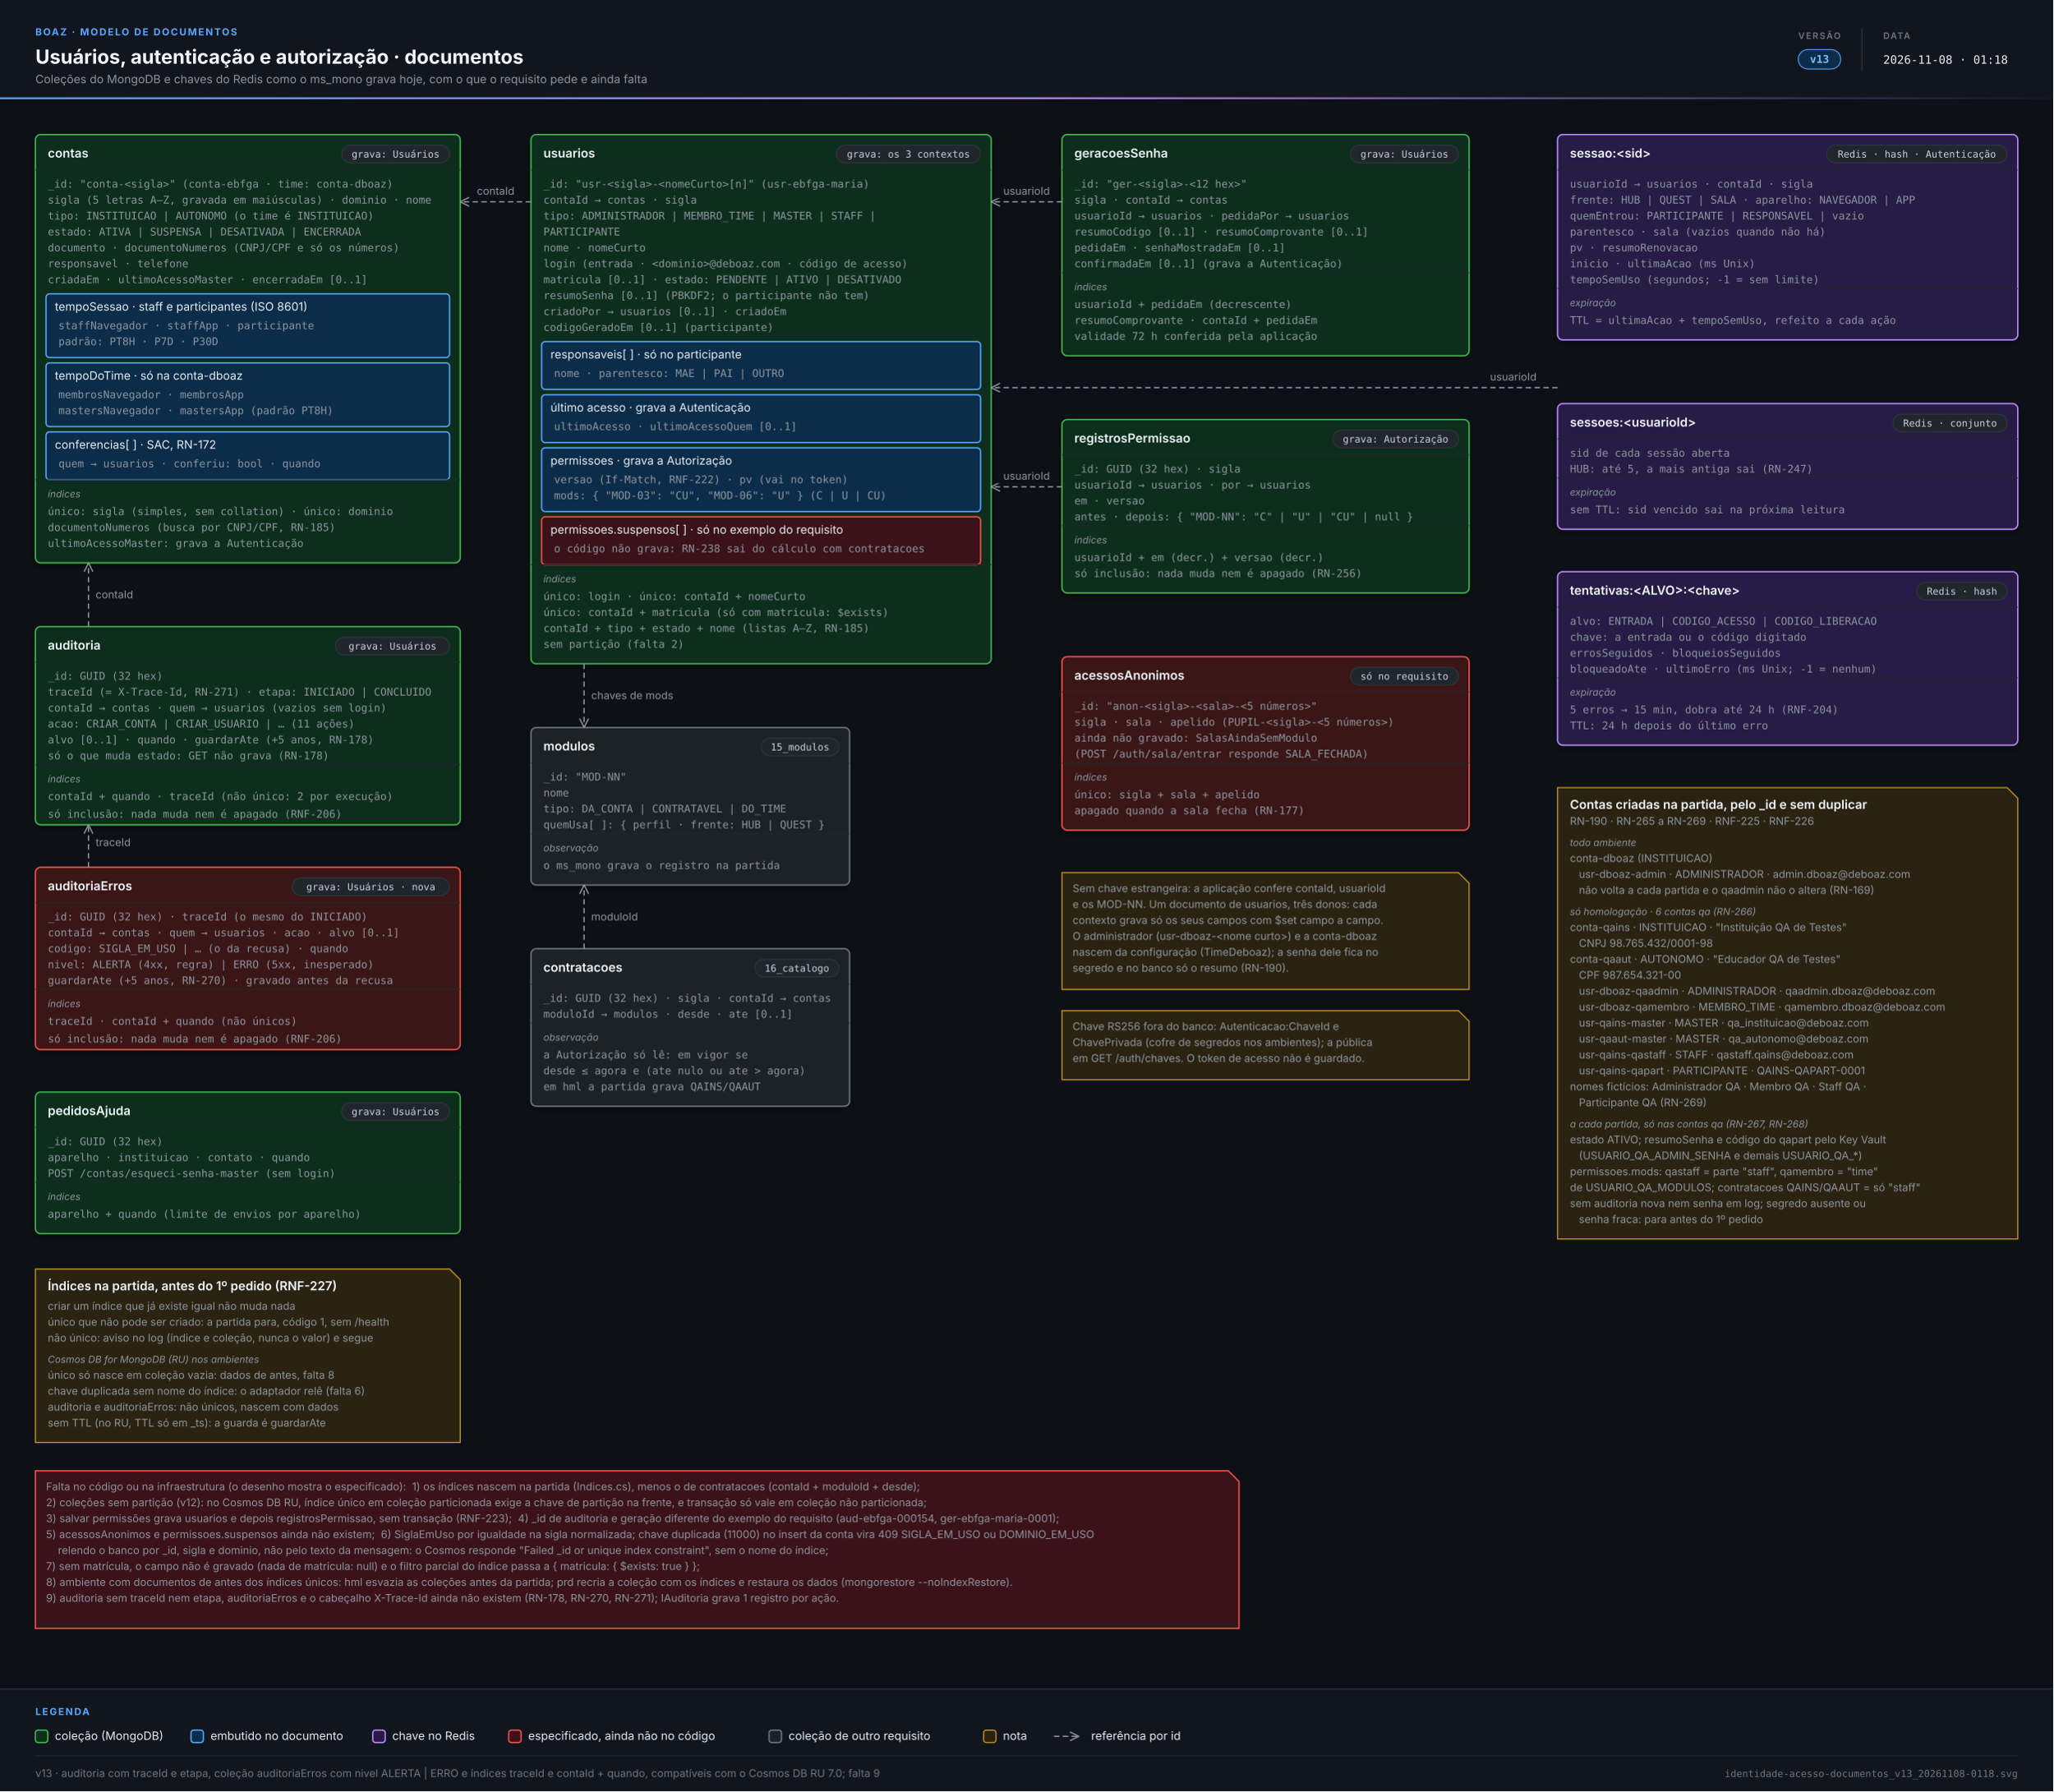
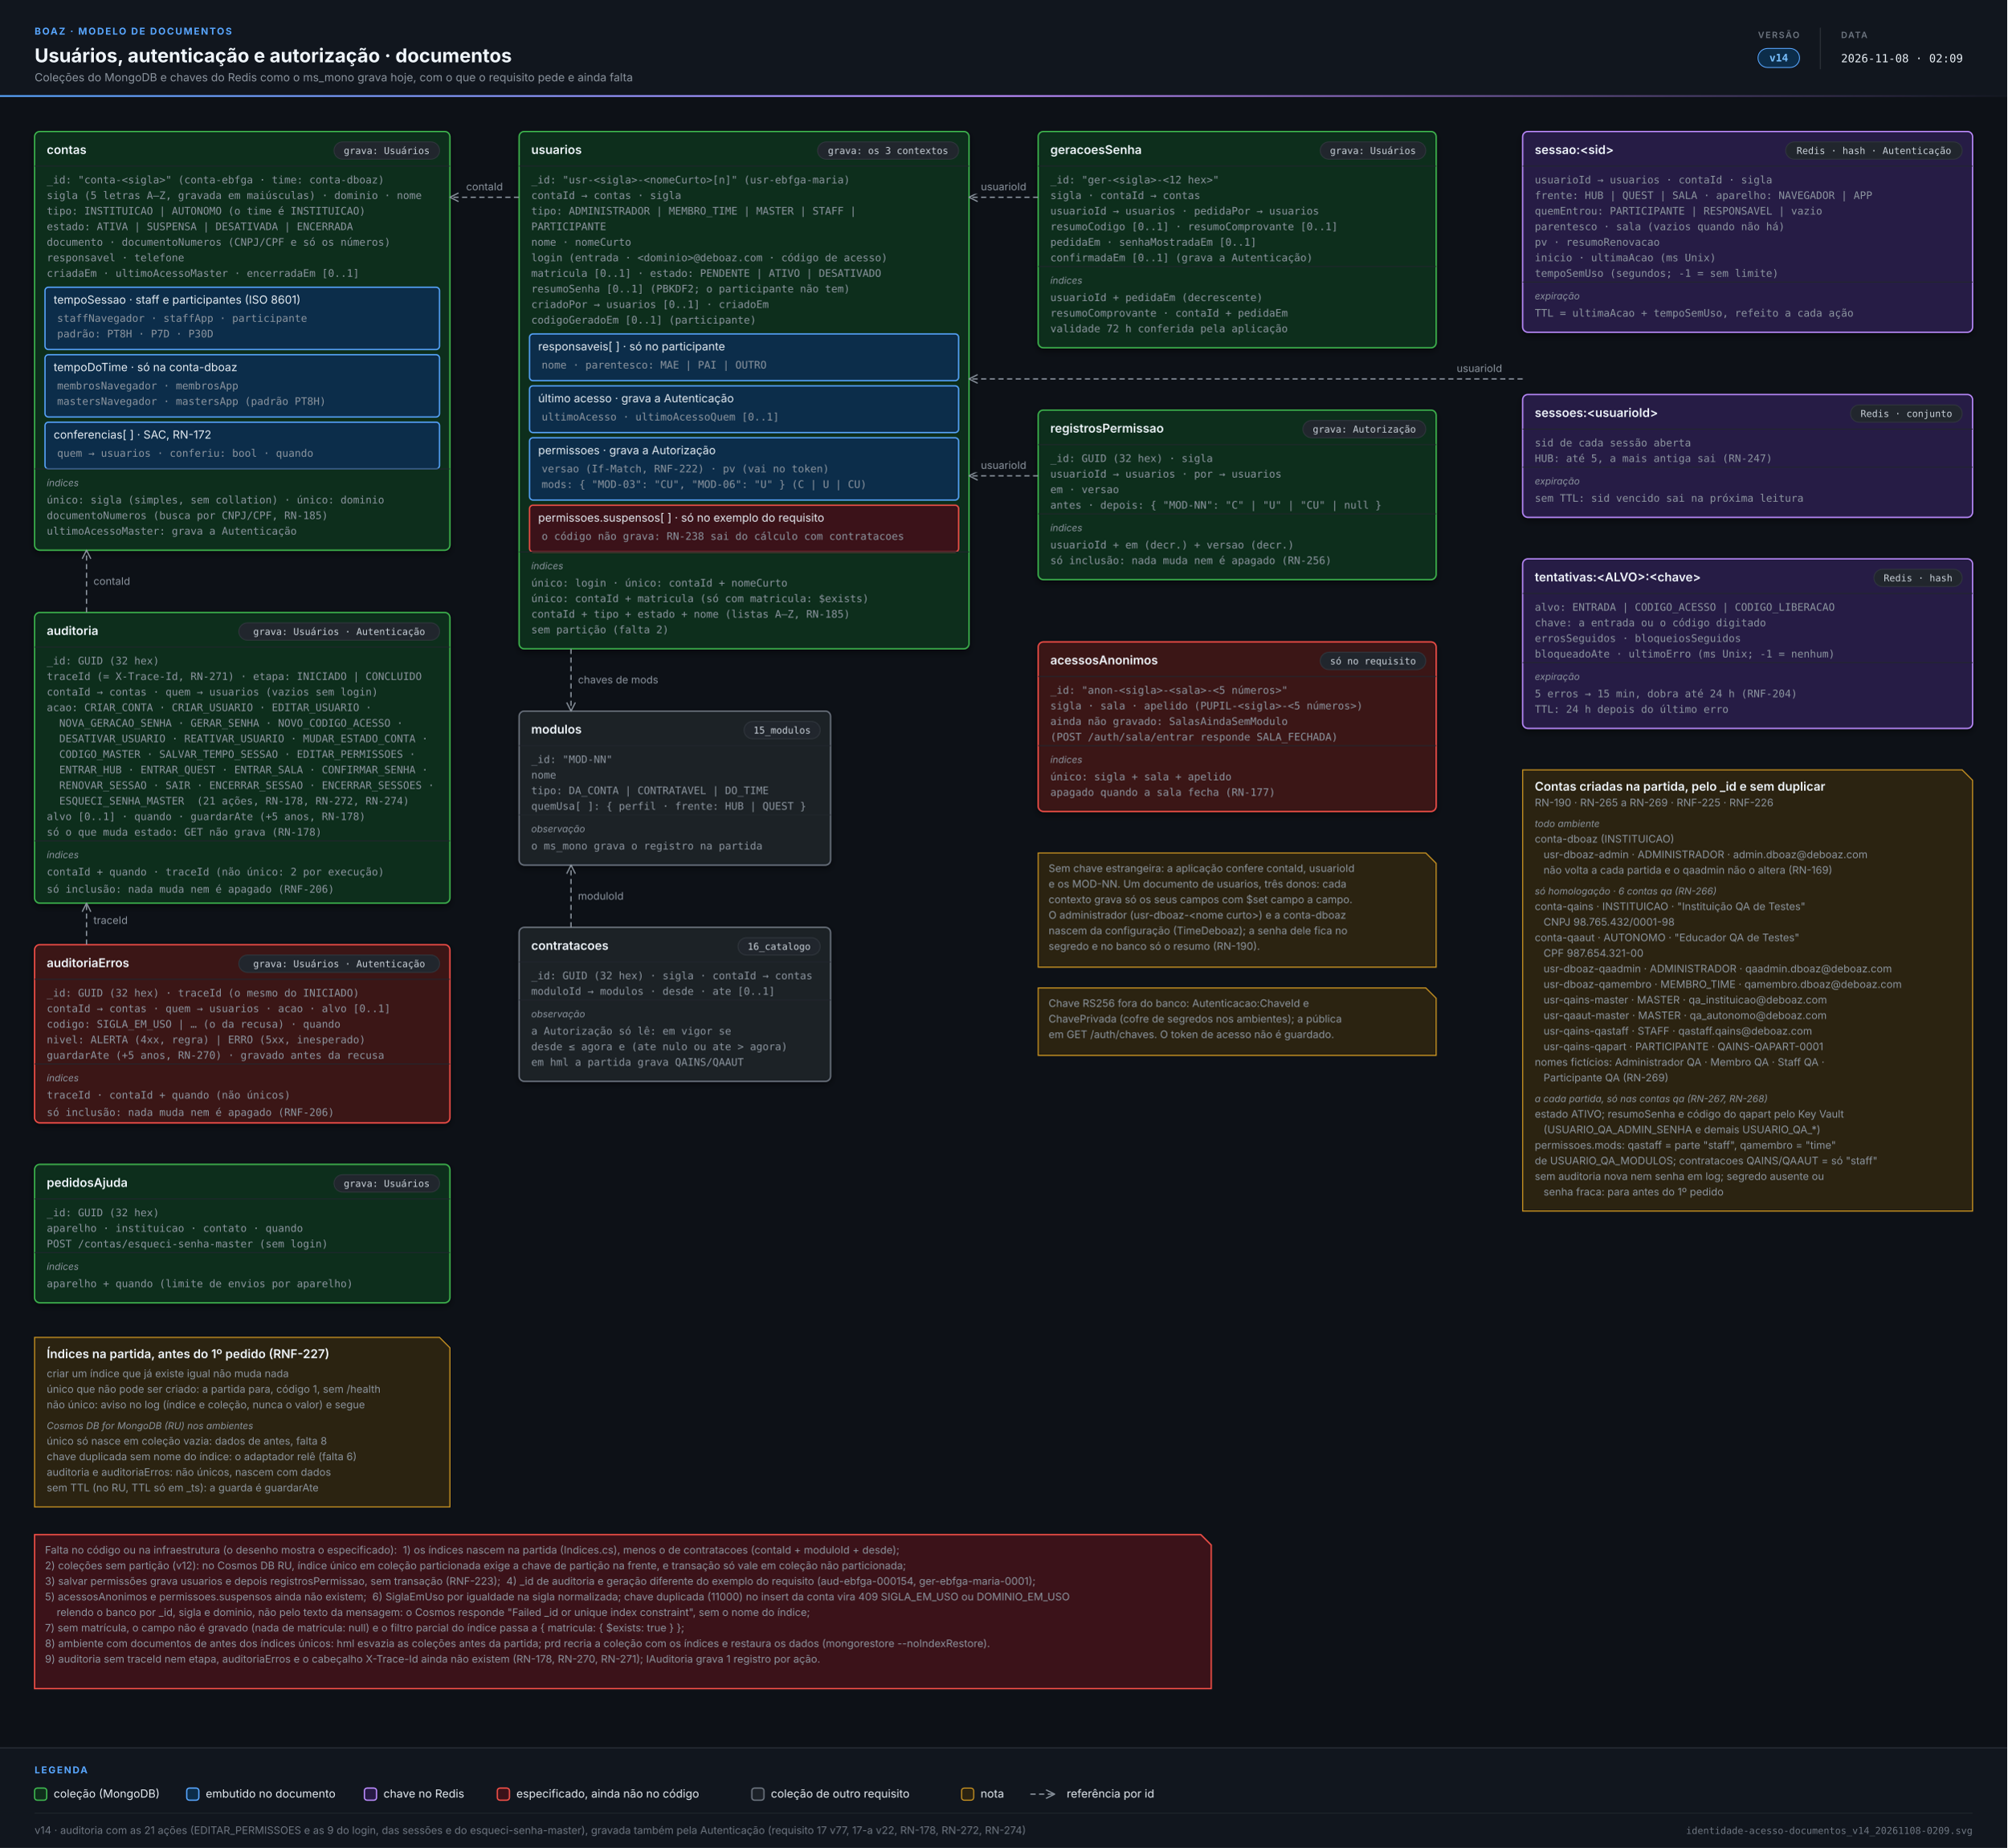
- <svg xmlns="http://www.w3.org/2000/svg" viewBox="0 0 2320 2024" width="2320" height="2024">
+ <svg xmlns="http://www.w3.org/2000/svg" viewBox="0 0 2320 2136" width="2320" height="2136">
  <style>
    /* ── base ─────────────────────────────────────────── */
    .bg            { fill: #0d1117; }
    :root          { background: #0d1117; } /* aberto sozinho no navegador, o fundo escuro cobre a janela toda */
    text           { font-family: Inter, "Segoe UI", Roboto, "Helvetica Neue", Helvetica, Arial, sans-serif; font-size: 13px; fill: #e6edf3; }
    .title         { font-size: 22px; font-weight: 700; fill: #f0f6fc; }
    .subtitle      { font-size: 13px; fill: #8b949e; }
    .section       { font-size: 12px; font-weight: 700; letter-spacing: 0.12em; fill: #58a6ff; }
    .label         { font-size: 13px; fill: #e6edf3; }
    .label-strong  { font-size: 14px; font-weight: 600; fill: #f0f6fc; }
    .label-underline { text-decoration: underline; }
    .muted         { font-size: 12px; fill: #8b949e; }
    .mono          { font-family: "JetBrains Mono", "SF Mono", Menlo, Consolas, monospace; font-size: 12px; fill: #8b949e; }
    .divider       { stroke: #21262d; stroke-width: 1; }
    .panel         { fill: #10151c; stroke: #21262d; stroke-width: 1; }

    /* ── nós: uma cor por papel, no máximo 4 por diagrama ── */
    .node          { fill: #161b22; stroke: #30363d; stroke-width: 1.5; }
    .node-face     { fill: #21262d; stroke: #30363d; stroke-width: 1.5; stroke-linejoin: round; }
    .node-blue     { fill: #0c2d4a; stroke: #58a6ff; stroke-width: 1.5; }
    .node-green    { fill: #0f2e1b; stroke: #3fb950; stroke-width: 1.5; }
    .node-purple   { fill: #271a45; stroke: #bc8cff; stroke-width: 1.5; }
    .node-orange   { fill: #3a2410; stroke: #f0883e; stroke-width: 1.5; }
    .node-red      { fill: #3b1219; stroke: #f85149; stroke-width: 1.5; }
    .node-external { fill: #1c2128; stroke: #6e7681; stroke-width: 1.5; }

    /* ── fronteiras (conta, região, rede, módulo) ─────── */
    .boundary       { fill: #161b22; fill-opacity: 0.35; stroke: #484f58; stroke-width: 1.2; stroke-dasharray: 6 4; }
    .boundary-label { font-size: 11px; font-weight: 600; letter-spacing: 0.08em; fill: #8b949e; }

    /* ── arestas e comunicação ─────────────────────────── */
    .edge          { fill: none; stroke: #8b949e; stroke-width: 1.5; }
    .edge-accent   { fill: none; stroke: #58a6ff; stroke-width: 1.8; }
    .edge-async    { stroke-dasharray: 6 4; }
    .edge-data     { stroke-dasharray: 1 5; stroke-linecap: round; stroke-width: 2.2; }
    .edge-label-bg { fill: #0d1117; }
    .arrow-head    { fill: #8b949e; }
    .arrow-accent  { fill: #58a6ff; }
    .lifeline      { stroke: #30363d; stroke-width: 1.2; stroke-dasharray: 4 4; }
    .chip          { fill: #21262d; stroke: #30363d; stroke-width: 1; }
    .chip-text     { font-family: "JetBrains Mono", "SF Mono", Menlo, Consolas, monospace; font-size: 11px; fill: #c9d1d9; }

    /* ── ícones neutros (#ic-*, #uml-*) ───────────────── */
    .ico           { fill: none; stroke: #c9d1d9; stroke-width: 1.5; stroke-linecap: round; stroke-linejoin: round; }
    .ico-fill      { fill: #c9d1d9; }
    .ico-solid     { fill: #161b22; stroke: #c9d1d9; stroke-width: 1.5; stroke-linejoin: round; }

    /* ── notação UML ───────────────────────────────────── */
    .ink           { fill: #e6edf3; }
    .ink-ring      { fill: none; stroke: #e6edf3; stroke-width: 1.5; }
    .node-note     { fill: #2b2311; stroke: #d29922; stroke-width: 1.2; }
    .uml-keyword   { font-size: 11px; font-style: italic; fill: #8b949e; }
    .activation    { fill: #21262d; stroke: #8b949e; stroke-width: 1.2; }
    .frame-tag     { fill: #21262d; stroke: #484f58; stroke-width: 1.2; }
    .frame-op      { font-size: 11px; font-weight: 700; fill: #c9d1d9; }
    .arrow-open    { fill: none; stroke: #8b949e; stroke-width: 1.4; stroke-linejoin: round; }
    .arrow-hollow  { fill: #0d1117; stroke: #8b949e; stroke-width: 1.2; stroke-linejoin: round; }

    /* ── marca d'água: topo e rodapé (seção 7) ────────── */
    .wm-band       { fill: #11161e; }
    .wm-accent     { fill: url(#marca-acento); }
    .wm-sep        { stroke: #30363d; stroke-width: 1; }
    .wm-frame      { fill: none; stroke: #30363d; stroke-width: 1; }
    .wm-eyebrow    { font-size: 11px; font-weight: 700; letter-spacing: 0.14em; fill: #58a6ff; }
    .wm-meta-label { font-size: 10px; font-weight: 600; letter-spacing: 0.14em; fill: #6e7681; }
    .wm-meta-value { font-family: "JetBrains Mono", "SF Mono", Menlo, Consolas, monospace; font-size: 13px; fill: #e6edf3; }
    .wm-badge      { fill: #0c2d4a; stroke: #58a6ff; stroke-width: 1; }
    .wm-badge-text { font-family: "JetBrains Mono", "SF Mono", Menlo, Consolas, monospace; font-size: 12px; font-weight: 700; fill: #79c0ff; }
    .wm-file       { font-family: "JetBrains Mono", "SF Mono", Menlo, Consolas, monospace; font-size: 11px; fill: #6e7681; }
    .footer        { font-size: 12px; fill: #6e7681; }
  </style>
  <defs>
    <marker id="seta" viewBox="0 0 10 10" refX="9" refY="5" markerWidth="7" markerHeight="7" orient="auto-start-reverse">
      <path d="M0,0 L10,5 L0,10 z" class="arrow-head" />
    </marker>
    <marker id="seta-destaque" viewBox="0 0 10 10" refX="9" refY="5" markerWidth="7" markerHeight="7" orient="auto-start-reverse">
      <path d="M0,0 L10,5 L0,10 z" class="arrow-accent" />
    </marker>
    <marker id="seta-aberta" viewBox="-1 -1 12 12" refX="10" refY="5" markerWidth="8" markerHeight="8" orient="auto-start-reverse">
      <path d="M0,0 L10,5 L0,10" class="arrow-open" />
    </marker>
    <marker id="heranca" viewBox="-1 -1 14 14" refX="12" refY="6" markerWidth="10" markerHeight="10" orient="auto-start-reverse">
      <path d="M0,0 L12,6 L0,12 z" class="arrow-hollow" />
    </marker>
    <marker id="extensao" viewBox="-1 -1 14 14" refX="12" refY="6" markerWidth="10" markerHeight="10" orient="auto-start-reverse">
      <path d="M0,0 L12,6 L0,12 z" class="arrow-head" />
    </marker>
    <marker id="composicao" viewBox="-1 -1 16 10" refX="14" refY="4" markerWidth="16" markerHeight="11" orient="auto-start-reverse">
      <path d="M0,4 L7,0 L14,4 L7,8 z" class="arrow-head" />
    </marker>
    <marker id="agregacao" viewBox="-1 -1 16 10" refX="14" refY="4" markerWidth="16" markerHeight="11" orient="auto-start-reverse">
      <path d="M0,4 L7,0 L14,4 L7,8 z" class="arrow-hollow" />
    </marker>
    <marker id="er-um" viewBox="0 0 16 12" refX="16" refY="6" markerWidth="16" markerHeight="12" markerUnits="userSpaceOnUse" orient="auto-start-reverse">
      <path d="M6,0 V12 M10,0 V12" class="arrow-open" />
    </marker>
    <marker id="er-muitos" viewBox="0 0 16 12" refX="16" refY="6" markerWidth="16" markerHeight="12" markerUnits="userSpaceOnUse" orient="auto-start-reverse">
      <path d="M4,0 V12 M6,6 L16,0 M6,6 L16,12" class="arrow-open" />
    </marker>
    <filter id="sombra" x="-10%" y="-10%" width="120%" height="140%">
      <feDropShadow dx="0" dy="3" stdDeviation="4" flood-color="#000000" flood-opacity="0.45" />
    </filter>
    <linearGradient id="marca-acento" x1="0" y1="0" x2="1" y2="0">
      <stop offset="0" stop-color="#58a6ff" />
      <stop offset="0.5" stop-color="#bc8cff" />
      <stop offset="1" stop-color="#bc8cff" stop-opacity="0" />
    </linearGradient>
  </defs>
-   <rect class="bg" x="0" y="0" width="2320" height="2024" />
+   <rect class="bg" x="0" y="0" width="2320" height="2136" />
  <g id="marca-topo">
    <rect class="wm-band" x="0" y="0" width="2320" height="112" />
    <rect class="wm-accent" x="0" y="110" width="2320" height="2" />
    <text class="wm-eyebrow" x="40" y="40">BOAZ · MODELO DE DOCUMENTOS</text>
    <text class="title" x="40" y="72">Usuários, autenticação e autorização · documentos</text>
    <text class="subtitle" x="40" y="94">Coleções do MongoDB e chaves do Redis como o ms_mono grava hoje, com o que o requisito pede e ainda falta</text>
    <text class="wm-meta-label" x="2032" y="44">VERSÃO</text>
    <rect class="wm-badge" x="2032" y="56" width="48" height="22" rx="11" />
-     <text class="wm-badge-text" x="2056" y="71" text-anchor="middle">v13</text>
+     <text class="wm-badge-text" x="2056" y="71" text-anchor="middle">v14</text>
    <line class="wm-sep" x1="2104" y1="32" x2="2104" y2="80" />
    <text class="wm-meta-label" x="2128" y="44">DATA</text>
-     <text class="wm-meta-value" x="2128" y="72">2026-11-08 · 01:18</text>
+     <text class="wm-meta-value" x="2128" y="72">2026-11-08 · 02:09</text>
  </g>
  <g id="desenho" transform="translate(0,152)">
    <g id="c-contas" filter="url(#sombra)">
      <rect class="node-green" x="40" y="0" width="480" height="484" rx="6" />
    </g>
    <text class="label-strong" x="54" y="26">contas</text>
    <rect class="chip" x="386" y="12" width="122" height="20" rx="10" />
    <text class="chip-text" x="447.0" y="26" text-anchor="middle">grava: Usuários</text>
    <line class="divider" x1="40" y1="40" x2="520" y2="40" />
    <text class="mono" x="54" y="60">_id: "conta-&lt;sigla&gt;"   (conta-ebfga · time: conta-dboaz)</text>
    <text class="mono" x="54" y="78">sigla (5 letras A–Z, gravada em maiúsculas) · dominio · nome</text>
    <text class="mono" x="54" y="96">tipo: INSTITUICAO | AUTONOMO   (o time é INSTITUICAO)</text>
    <text class="mono" x="54" y="114">estado: ATIVA | SUSPENSA | DESATIVADA | ENCERRADA</text>
    <text class="mono" x="54" y="132">documento · documentoNumeros  (CNPJ/CPF e só os números)</text>
    <text class="mono" x="54" y="150">responsavel · telefone</text>
    <text class="mono" x="54" y="168">criadaEm · ultimoAcessoMaster · encerradaEm [0..1]</text>
    <rect class="node-blue" x="52" y="180" width="456" height="72" rx="4" />
    <text class="label" x="62" y="199">tempoSessao  · staff e participantes (ISO 8601)</text>
    <text class="mono" x="66" y="220">staffNavegador · staffApp · participante</text>
    <text class="mono" x="66" y="238">padrão: PT8H · P7D · P30D</text>
    <rect class="node-blue" x="52" y="258" width="456" height="72" rx="4" />
    <text class="label" x="62" y="277">tempoDoTime  · só na conta-dboaz</text>
    <text class="mono" x="66" y="298">membrosNavegador · membrosApp</text>
    <text class="mono" x="66" y="316">mastersNavegador · mastersApp   (padrão PT8H)</text>
    <rect class="node-blue" x="52" y="336" width="456" height="54" rx="4" />
    <text class="label" x="62" y="355">conferencias[ ]  · SAC, RN-172</text>
    <text class="mono" x="66" y="376">quem → usuarios · conferiu: bool · quando</text>
    <line class="divider" x1="40" y1="390" x2="520" y2="390" />
    <text class="uml-keyword" x="54" y="410">índices</text>
    <text class="mono" x="54" y="430">único: sigla (simples, sem collation) · único: dominio</text>
    <text class="mono" x="54" y="448">documentoNumeros (busca por CNPJ/CPF, RN-185)</text>
    <text class="mono" x="54" y="466">ultimoAcessoMaster: grava a Autenticação</text>
    <g id="c-auditoria" filter="url(#sombra)">
-       <rect class="node-green" x="40" y="556" width="480" height="224" rx="6" />
+       <rect class="node-green" x="40" y="556" width="480" height="336" rx="6" />
    </g>
    <text class="label-strong" x="54" y="582">auditoria</text>
-     <rect class="chip" x="379" y="568" width="129" height="20" rx="10" />
-     <text class="chip-text" x="443.5" y="582" text-anchor="middle">grava: Usuários</text>
+     <rect class="chip" x="276" y="568" width="232" height="20" rx="10" />
+     <text class="chip-text" x="392" y="582" text-anchor="middle">grava: Usuários · Autenticação</text>
    <line class="divider" x1="40" y1="596" x2="520" y2="596" />
    <text class="mono" x="54" y="616">_id: GUID (32 hex)</text>
    <text class="mono" x="54" y="634">traceId (= X-Trace-Id, RN-271) · etapa: INICIADO | CONCLUIDO</text>
    <text class="mono" x="54" y="652">contaId → contas · quem → usuarios  (vazios sem login)</text>
-     <text class="mono" x="54" y="670">acao: CRIAR_CONTA | CRIAR_USUARIO | … (11 ações)</text>
-     <text class="mono" x="54" y="688">alvo [0..1] · quando · guardarAte  (+5 anos, RN-178)</text>
-     <text class="mono" x="54" y="706">só o que muda estado: GET não grava (RN-178)</text>
-     <line class="divider" x1="40" y1="712" x2="520" y2="712" />
-     <text class="uml-keyword" x="54" y="732">índices</text>
-     <text class="mono" x="54" y="752">contaId + quando · traceId (não único: 2 por execução)</text>
-     <text class="mono" x="54" y="772">só inclusão: nada muda nem é apagado (RNF-206)</text>
+     <text class="mono" x="54" y="670" xml:space="preserve">acao: CRIAR_CONTA · CRIAR_USUARIO · EDITAR_USUARIO ·</text>
+     <text class="mono" x="54" y="688" xml:space="preserve">  NOVA_GERACAO_SENHA · GERAR_SENHA · NOVO_CODIGO_ACESSO ·</text>
+     <text class="mono" x="54" y="706" xml:space="preserve">  DESATIVAR_USUARIO · REATIVAR_USUARIO · MUDAR_ESTADO_CONTA ·</text>
+     <text class="mono" x="54" y="724" xml:space="preserve">  CODIGO_MASTER · SALVAR_TEMPO_SESSAO · EDITAR_PERMISSOES ·</text>
+     <text class="mono" x="54" y="742" xml:space="preserve">  ENTRAR_HUB · ENTRAR_QUEST · ENTRAR_SALA · CONFIRMAR_SENHA ·</text>
+     <text class="mono" x="54" y="760" xml:space="preserve">  RENOVAR_SESSAO · SAIR · ENCERRAR_SESSAO · ENCERRAR_SESSOES ·</text>
+     <text class="mono" x="54" y="778" xml:space="preserve">  ESQUECI_SENHA_MASTER  (21 ações, RN-178, RN-272, RN-274)</text>
+     <text class="mono" x="54" y="796">alvo [0..1] · quando · guardarAte  (+5 anos, RN-178)</text>
+     <text class="mono" x="54" y="814">só o que muda estado: GET não grava (RN-178)</text>
+     <line class="divider" x1="40" y1="820" x2="520" y2="820" />
+     <text class="uml-keyword" x="54" y="840">índices</text>
+     <text class="mono" x="54" y="860">contaId + quando · traceId (não único: 2 por execução)</text>
+     <text class="mono" x="54" y="880">só inclusão: nada muda nem é apagado (RNF-206)</text>
    <g id="c-auditoria-erros" filter="url(#sombra)">
-       <rect class="node-red" x="40" y="828" width="480" height="206" rx="6" />
-     </g>
-     <text class="label-strong" x="54" y="854">auditoriaErros</text>
-     <rect class="chip" x="330" y="840" width="178" height="20" rx="10" />
-     <text class="chip-text" x="419.0" y="854" text-anchor="middle">grava: Usuários · nova</text>
-     <line class="divider" x1="40" y1="868" x2="520" y2="868" />
-     <text class="mono" x="54" y="888">_id: GUID (32 hex) · traceId (o mesmo do INICIADO)</text>
-     <text class="mono" x="54" y="906">contaId → contas · quem → usuarios · acao · alvo [0..1]</text>
-     <text class="mono" x="54" y="924">codigo: SIGLA_EM_USO | … (o da recusa) · quando</text>
-     <text class="mono" x="54" y="942">nivel: ALERTA (4xx, regra) | ERRO (5xx, inesperado)</text>
-     <text class="mono" x="54" y="960">guardarAte (+5 anos, RN-270) · gravado antes da recusa</text>
-     <line class="divider" x1="40" y1="966" x2="520" y2="966" />
-     <text class="uml-keyword" x="54" y="986">índices</text>
-     <text class="mono" x="54" y="1006">traceId · contaId + quando  (não únicos)</text>
-     <text class="mono" x="54" y="1026">só inclusão: nada muda nem é apagado (RNF-206)</text>
-     <path class="edge edge-async" d="M100,828 L100,780" marker-end="url(#seta-aberta)" />
-     <rect class="edge-label-bg" x="104" y="792" width="62" height="16" />
-     <text class="muted" x="108" y="804" text-anchor="start">traceId</text>
+       <rect class="node-red" x="40" y="940" width="480" height="206" rx="6" />
+     </g>
+     <text class="label-strong" x="54" y="966">auditoriaErros</text>
+     <rect class="chip" x="276" y="952" width="232" height="20" rx="10" />
+     <text class="chip-text" x="392" y="966" text-anchor="middle">grava: Usuários · Autenticação</text>
+     <line class="divider" x1="40" y1="980" x2="520" y2="980" />
+     <text class="mono" x="54" y="1000">_id: GUID (32 hex) · traceId (o mesmo do INICIADO)</text>
+     <text class="mono" x="54" y="1018">contaId → contas · quem → usuarios · acao · alvo [0..1]</text>
+     <text class="mono" x="54" y="1036">codigo: SIGLA_EM_USO | … (o da recusa) · quando</text>
+     <text class="mono" x="54" y="1054">nivel: ALERTA (4xx, regra) | ERRO (5xx, inesperado)</text>
+     <text class="mono" x="54" y="1072">guardarAte (+5 anos, RN-270) · gravado antes da recusa</text>
+     <line class="divider" x1="40" y1="1078" x2="520" y2="1078" />
+     <text class="uml-keyword" x="54" y="1098">índices</text>
+     <text class="mono" x="54" y="1118">traceId · contaId + quando  (não únicos)</text>
+     <text class="mono" x="54" y="1138">só inclusão: nada muda nem é apagado (RNF-206)</text>
+     <path class="edge edge-async" d="M100,940 L100,892" marker-end="url(#seta-aberta)" />
+     <rect class="edge-label-bg" x="104" y="904" width="62" height="16" />
+     <text class="muted" x="108" y="916" text-anchor="start">traceId</text>
    <g id="c-pedidos-ajuda" filter="url(#sombra)">
-       <rect class="node-green" x="40" y="1082" width="480" height="160" rx="6" />
-     </g>
-     <text class="label-strong" x="54" y="1108">pedidosAjuda</text>
-     <rect class="chip" x="386" y="1094" width="122" height="20" rx="10" />
-     <text class="chip-text" x="447.0" y="1108" text-anchor="middle">grava: Usuários</text>
-     <line class="divider" x1="40" y1="1122" x2="520" y2="1122" />
-     <text class="mono" x="54" y="1142">_id: GUID (32 hex)</text>
-     <text class="mono" x="54" y="1160">aparelho · instituicao · contato · quando</text>
-     <text class="mono" x="54" y="1178">POST /contas/esqueci-senha-master (sem login)</text>
-     <line class="divider" x1="40" y1="1184" x2="520" y2="1184" />
-     <text class="uml-keyword" x="54" y="1204">índices</text>
-     <text class="mono" x="54" y="1224">aparelho + quando  (limite de envios por aparelho)</text>
+       <rect class="node-green" x="40" y="1194" width="480" height="160" rx="6" />
+     </g>
+     <text class="label-strong" x="54" y="1220">pedidosAjuda</text>
+     <rect class="chip" x="386" y="1206" width="122" height="20" rx="10" />
+     <text class="chip-text" x="447.0" y="1220" text-anchor="middle">grava: Usuários</text>
+     <line class="divider" x1="40" y1="1234" x2="520" y2="1234" />
+     <text class="mono" x="54" y="1254">_id: GUID (32 hex)</text>
+     <text class="mono" x="54" y="1272">aparelho · instituicao · contato · quando</text>
+     <text class="mono" x="54" y="1290">POST /contas/esqueci-senha-master (sem login)</text>
+     <line class="divider" x1="40" y1="1296" x2="520" y2="1296" />
+     <text class="uml-keyword" x="54" y="1316">índices</text>
+     <text class="mono" x="54" y="1336">aparelho + quando  (limite de envios por aparelho)</text>
    <g id="c-usuarios" filter="url(#sombra)">
      <rect class="node-green" x="600" y="0" width="520" height="598" rx="6" />
    </g>
    <text class="label-strong" x="614" y="26">usuarios</text>
    <rect class="chip" x="945" y="12" width="163" height="20" rx="10" />
    <text class="chip-text" x="1026.5" y="26" text-anchor="middle">grava: os 3 contextos</text>
    <line class="divider" x1="600" y1="40" x2="1120" y2="40" />
    <text class="mono" x="614" y="60">_id: "usr-&lt;sigla&gt;-&lt;nomeCurto&gt;[n]"   (usr-ebfga-maria)</text>
    <text class="mono" x="614" y="78">contaId → contas · sigla</text>
    <text class="mono" x="614" y="96">tipo: ADMINISTRADOR | MEMBRO_TIME | MASTER | STAFF |</text>
    <text class="mono" x="614" y="114">      PARTICIPANTE</text>
    <text class="mono" x="614" y="132">nome · nomeCurto</text>
    <text class="mono" x="614" y="150">login  (entrada · &lt;dominio&gt;@deboaz.com · código de acesso)</text>
    <text class="mono" x="614" y="168">matricula [0..1] · estado: PENDENTE | ATIVO | DESATIVADO</text>
    <text class="mono" x="614" y="186">resumoSenha [0..1]  (PBKDF2; o participante não tem)</text>
    <text class="mono" x="614" y="204">criadoPor → usuarios [0..1] · criadoEm</text>
    <text class="mono" x="614" y="222">codigoGeradoEm [0..1]  (participante)</text>
    <rect class="node-blue" x="612" y="234" width="496" height="54" rx="4" />
    <text class="label" x="622" y="253">responsaveis[ ]  · só no participante</text>
    <text class="mono" x="626" y="274">nome · parentesco: MAE | PAI | OUTRO</text>
    <rect class="node-blue" x="612" y="294" width="496" height="54" rx="4" />
    <text class="label" x="622" y="313">último acesso  · grava a Autenticação</text>
    <text class="mono" x="626" y="334">ultimoAcesso · ultimoAcessoQuem [0..1]</text>
    <rect class="node-blue" x="612" y="354" width="496" height="72" rx="4" />
    <text class="label" x="622" y="373">permissoes  · grava a Autorização</text>
    <text class="mono" x="626" y="394">versao  (If-Match, RNF-222) · pv  (vai no token)</text>
    <text class="mono" x="626" y="412">mods: { "MOD-03": "CU", "MOD-06": "U" }   (C | U | CU)</text>
    <rect class="node-red" x="612" y="432" width="496" height="54" rx="4" />
    <text class="label" x="622" y="451">permissoes.suspensos[ ]  · só no exemplo do requisito</text>
    <text class="mono" x="626" y="472">o código não grava: RN-238 sai do cálculo com contratacoes</text>
    <line class="divider" x1="600" y1="486" x2="1120" y2="486" />
    <text class="uml-keyword" x="614" y="506">índices</text>
    <text class="mono" x="614" y="526">único: login · único: contaId + nomeCurto</text>
    <text class="mono" x="614" y="544">único: contaId + matricula  (só com matricula: $exists)</text>
    <text class="mono" x="614" y="562">contaId + tipo + estado + nome  (listas A–Z, RN-185)</text>
    <text class="mono" x="614" y="580">sem partição (falta 2)</text>
    <g id="c-modulos" filter="url(#sombra)">
      <rect class="node-external" x="600" y="670" width="360" height="178" rx="6" />
    </g>
    <text class="label-strong" x="614" y="696">modulos</text>
    <rect class="chip" x="860" y="682" width="88" height="20" rx="10" />
    <text class="chip-text" x="904.0" y="696" text-anchor="middle">15_modulos</text>
    <line class="divider" x1="600" y1="710" x2="960" y2="710" />
    <text class="mono" x="614" y="730">_id: "MOD-NN"</text>
    <text class="mono" x="614" y="748">nome</text>
    <text class="mono" x="614" y="766">tipo: DA_CONTA | CONTRATAVEL | DO_TIME</text>
    <text class="mono" x="614" y="784">quemUsa[ ]: { perfil · frente: HUB | QUEST }</text>
    <line class="divider" x1="600" y1="790" x2="960" y2="790" />
    <text class="uml-keyword" x="614" y="810">observação</text>
    <text class="mono" x="614" y="830">o ms_mono grava o registro na partida</text>
    <g id="c-contratacoes" filter="url(#sombra)">
      <rect class="node-external" x="600" y="920" width="360" height="178" rx="6" />
    </g>
    <text class="label-strong" x="614" y="946">contratacoes</text>
    <rect class="chip" x="853" y="932" width="95" height="20" rx="10" />
    <text class="chip-text" x="900.5" y="946" text-anchor="middle">16_catalogo</text>
    <line class="divider" x1="600" y1="960" x2="960" y2="960" />
    <text class="mono" x="614" y="980">_id: GUID (32 hex) · sigla · contaId → contas</text>
    <text class="mono" x="614" y="998">moduloId → modulos · desde · ate [0..1]</text>
    <line class="divider" x1="600" y1="1004" x2="960" y2="1004" />
    <text class="uml-keyword" x="614" y="1024">observação</text>
    <text class="mono" x="614" y="1044">a Autorização só lê: em vigor se</text>
    <text class="mono" x="614" y="1062">desde ≤ agora e (ate nulo ou ate &gt; agora)</text>
    <text class="mono" x="614" y="1080">em hml a partida grava QAINS/QAAUT</text>
    <g id="c-geracoes" filter="url(#sombra)">
      <rect class="node-green" x="1200" y="0" width="460" height="250" rx="6" />
    </g>
    <text class="label-strong" x="1214" y="26">geracoesSenha</text>
    <rect class="chip" x="1526" y="12" width="122" height="20" rx="10" />
    <text class="chip-text" x="1587.0" y="26" text-anchor="middle">grava: Usuários</text>
    <line class="divider" x1="1200" y1="40" x2="1660" y2="40" />
    <text class="mono" x="1214" y="60">_id: "ger-&lt;sigla&gt;-&lt;12 hex&gt;"</text>
    <text class="mono" x="1214" y="78">sigla · contaId → contas</text>
    <text class="mono" x="1214" y="96">usuarioId → usuarios · pedidaPor → usuarios</text>
    <text class="mono" x="1214" y="114">resumoCodigo [0..1] · resumoComprovante [0..1]</text>
    <text class="mono" x="1214" y="132">pedidaEm · senhaMostradaEm [0..1]</text>
    <text class="mono" x="1214" y="150">confirmadaEm [0..1]  (grava a Autenticação)</text>
    <line class="divider" x1="1200" y1="156" x2="1660" y2="156" />
    <text class="uml-keyword" x="1214" y="176">índices</text>
    <text class="mono" x="1214" y="196">usuarioId + pedidaEm (decrescente)</text>
    <text class="mono" x="1214" y="214">resumoComprovante · contaId + pedidaEm</text>
    <text class="mono" x="1214" y="232">validade 72 h conferida pela aplicação</text>
    <g id="c-registros" filter="url(#sombra)">
      <rect class="node-green" x="1200" y="322" width="460" height="196" rx="6" />
    </g>
    <text class="label-strong" x="1214" y="348">registrosPermissao</text>
    <rect class="chip" x="1506" y="334" width="142" height="20" rx="10" />
    <text class="chip-text" x="1577.0" y="348" text-anchor="middle">grava: Autorização</text>
    <line class="divider" x1="1200" y1="362" x2="1660" y2="362" />
    <text class="mono" x="1214" y="382">_id: GUID (32 hex) · sigla</text>
    <text class="mono" x="1214" y="400">usuarioId → usuarios · por → usuarios</text>
    <text class="mono" x="1214" y="418">em · versao</text>
    <text class="mono" x="1214" y="436">antes · depois: { "MOD-NN": "C" | "U" | "CU" | null }</text>
    <line class="divider" x1="1200" y1="442" x2="1660" y2="442" />
    <text class="uml-keyword" x="1214" y="462">índices</text>
    <text class="mono" x="1214" y="482">usuarioId + em (decr.) + versao (decr.)</text>
    <text class="mono" x="1214" y="500">só inclusão: nada muda nem é apagado (RN-256)</text>
    <g id="c-anonimos" filter="url(#sombra)">
      <rect class="node-red" x="1200" y="590" width="460" height="196" rx="6" />
    </g>
    <text class="label-strong" x="1214" y="616">acessosAnonimos</text>
    <rect class="chip" x="1526" y="602" width="122" height="20" rx="10" />
    <text class="chip-text" x="1587.0" y="616" text-anchor="middle">só no requisito</text>
    <line class="divider" x1="1200" y1="630" x2="1660" y2="630" />
    <text class="mono" x="1214" y="650">_id: "anon-&lt;sigla&gt;-&lt;sala&gt;-&lt;5 números&gt;"</text>
    <text class="mono" x="1214" y="668">sigla · sala · apelido  (PUPIL-&lt;sigla&gt;-&lt;5 números&gt;)</text>
    <text class="mono" x="1214" y="686">ainda não gravado: SalasAindaSemModulo</text>
    <text class="mono" x="1214" y="704">(POST /auth/sala/entrar responde SALA_FECHADA)</text>
    <line class="divider" x1="1200" y1="710" x2="1660" y2="710" />
    <text class="uml-keyword" x="1214" y="730">índices</text>
    <text class="mono" x="1214" y="750">único: sigla + sala + apelido</text>
    <text class="mono" x="1214" y="768">apagado quando a sala fecha (RN-177)</text>
    <g id="c-sessao" filter="url(#sombra)">
      <rect class="node-purple" x="1760" y="0" width="520" height="232" rx="6" />
    </g>
    <text class="label-strong" x="1774" y="26">sessao:&lt;sid&gt;</text>
    <rect class="chip" x="2064" y="12" width="204" height="20" rx="10" />
    <text class="chip-text" x="2166.0" y="26" text-anchor="middle">Redis · hash · Autenticação</text>
    <line class="divider" x1="1760" y1="40" x2="2280" y2="40" />
    <text class="mono" x="1774" y="60">usuarioId → usuarios · contaId · sigla</text>
    <text class="mono" x="1774" y="78">frente: HUB | QUEST | SALA · aparelho: NAVEGADOR | APP</text>
    <text class="mono" x="1774" y="96">quemEntrou: PARTICIPANTE | RESPONSAVEL | vazio</text>
    <text class="mono" x="1774" y="114">parentesco · sala  (vazios quando não há)</text>
    <text class="mono" x="1774" y="132">pv · resumoRenovacao</text>
    <text class="mono" x="1774" y="150">inicio · ultimaAcao  (ms Unix)</text>
    <text class="mono" x="1774" y="168">tempoSemUso  (segundos; -1 = sem limite)</text>
    <line class="divider" x1="1760" y1="174" x2="2280" y2="174" />
    <text class="uml-keyword" x="1774" y="194">expiração</text>
    <text class="mono" x="1774" y="214">TTL = ultimaAcao + tempoSemUso, refeito a cada ação</text>
    <g id="c-sessoes" filter="url(#sombra)">
      <rect class="node-purple" x="1760" y="304" width="520" height="142" rx="6" />
    </g>
    <text class="label-strong" x="1774" y="330">sessoes:&lt;usuarioId&gt;</text>
    <rect class="chip" x="2139" y="316" width="129" height="20" rx="10" />
    <text class="chip-text" x="2203.5" y="330" text-anchor="middle">Redis · conjunto</text>
    <line class="divider" x1="1760" y1="344" x2="2280" y2="344" />
    <text class="mono" x="1774" y="364">sid de cada sessão aberta</text>
    <text class="mono" x="1774" y="382">HUB: até 5, a mais antiga sai (RN-247)</text>
    <line class="divider" x1="1760" y1="388" x2="2280" y2="388" />
    <text class="uml-keyword" x="1774" y="408">expiração</text>
    <text class="mono" x="1774" y="428">sem TTL: sid vencido sai na próxima leitura</text>
    <g id="c-tentativas" filter="url(#sombra)">
      <rect class="node-purple" x="1760" y="494" width="520" height="196" rx="6" />
    </g>
    <text class="label-strong" x="1774" y="520">tentativas:&lt;ALVO&gt;:&lt;chave&gt;</text>
    <rect class="chip" x="2166" y="506" width="102" height="20" rx="10" />
    <text class="chip-text" x="2217.0" y="520" text-anchor="middle">Redis · hash</text>
    <line class="divider" x1="1760" y1="534" x2="2280" y2="534" />
    <text class="mono" x="1774" y="554">alvo: ENTRADA | CODIGO_ACESSO | CODIGO_LIBERACAO</text>
    <text class="mono" x="1774" y="572">chave: a entrada ou o código digitado</text>
    <text class="mono" x="1774" y="590">errosSeguidos · bloqueiosSeguidos</text>
    <text class="mono" x="1774" y="608">bloqueadoAte · ultimoErro  (ms Unix; -1 = nenhum)</text>
    <line class="divider" x1="1760" y1="614" x2="2280" y2="614" />
    <text class="uml-keyword" x="1774" y="634">expiração</text>
    <text class="mono" x="1774" y="654">5 erros → 15 min, dobra até 24 h (RNF-204)</text>
    <text class="mono" x="1774" y="672">TTL: 24 h depois do último erro</text>
    <path class="edge edge-async" d="M600,76 L520,76" marker-end="url(#seta-aberta)" />
    <rect class="edge-label-bg" x="532.2" y="56" width="55.6" height="16" />
    <text class="muted" x="560.0" y="68" text-anchor="middle">contaId</text>
    <path class="edge edge-async" d="M1200,76 L1120,76" marker-end="url(#seta-aberta)" />
    <rect class="edge-label-bg" x="1125.4" y="56" width="69.2" height="16" />
    <text class="muted" x="1160.0" y="68" text-anchor="middle">usuarioId</text>
    <path class="edge edge-async" d="M1200,398 L1120,398" marker-end="url(#seta-aberta)" />
    <rect class="edge-label-bg" x="1125.4" y="378" width="69.2" height="16" />
    <text class="muted" x="1160.0" y="390" text-anchor="middle">usuarioId</text>
    <path class="edge edge-async" d="M1760,286 L1120,286" marker-end="url(#seta-aberta)" />
    <rect class="edge-label-bg" x="1675.4" y="266" width="69.2" height="16" />
    <text class="muted" x="1710" y="278" text-anchor="middle">usuarioId</text>
    <path class="edge edge-async" d="M100,556 L100,484" marker-end="url(#seta-aberta)" />
    <rect class="edge-label-bg" x="104" y="512.0" width="55.6" height="16" />
    <text class="muted" x="108" y="524.0" text-anchor="start">contaId</text>
    <path class="edge edge-async" d="M660,598 L660,670" marker-end="url(#seta-aberta)" />
    <rect class="edge-label-bg" x="664" y="626.0" width="103.2" height="16" />
    <text class="muted" x="668" y="638.0" text-anchor="start">chaves de mods</text>
    <path class="edge edge-async" d="M660,920 L660,848" marker-end="url(#seta-aberta)" />
    <rect class="edge-label-bg" x="664" y="876.0" width="62.4" height="16" />
    <text class="muted" x="668" y="888.0" text-anchor="start">moduloId</text>
    <path class="node-note" d="M1200,834 H1648 L1660,846 V966 H1200 Z" />
    <text class="muted" x="1212" y="856">Sem chave estrangeira: a aplicação confere contaId, usuarioId</text>
    <text class="muted" x="1212" y="874">e os MOD-NN. Um documento de usuarios, três donos: cada</text>
    <text class="muted" x="1212" y="892">contexto grava só os seus campos com $set campo a campo.</text>
    <text class="muted" x="1212" y="910">O administrador (usr-dboaz-&lt;nome curto&gt;) e a conta-dboaz</text>
    <text class="muted" x="1212" y="928">nascem da configuração (TimeDeboaz); a senha dele fica no</text>
    <text class="muted" x="1212" y="946">segredo e no banco só o resumo (RN-190).</text>
    <path class="node-note" d="M1200,990 H1648 L1660,1002 V1068 H1200 Z" />
    <text class="muted" x="1212" y="1012">Chave RS256 fora do banco: Autenticacao:ChaveId e</text>
    <text class="muted" x="1212" y="1030">ChavePrivada (cofre de segredos nos ambientes); a pública</text>
    <text class="muted" x="1212" y="1048">em GET /auth/chaves. O token de acesso não é guardado.</text>
    <g id="nota-indices-partida">
-       <path class="node-note" d="M40,1282 H508 L520,1294 V1478 H40 Z" />
-       <text class="label-strong" x="54" y="1306">Índices na partida, antes do 1º pedido (RNF-227)</text>
-       <text class="muted" x="54" y="1328">criar um índice que já existe igual não muda nada</text>
-       <text class="muted" x="54" y="1346">único que não pode ser criado: a partida para, código 1, sem /health</text>
-       <text class="muted" x="54" y="1364">não único: aviso no log (índice e coleção, nunca o valor) e segue</text>
-       <text class="uml-keyword" x="54" y="1388">Cosmos DB for MongoDB (RU) nos ambientes</text>
-       <text class="muted" x="54" y="1406">único só nasce em coleção vazia: dados de antes, falta 8</text>
-       <text class="muted" x="54" y="1424">chave duplicada sem nome do índice: o adaptador relê (falta 6)</text>
-       <text class="muted" x="54" y="1442">auditoria e auditoriaErros: não únicos, nascem com dados</text>
-       <text class="muted" x="54" y="1460">sem TTL (no RU, TTL só em _ts): a guarda é guardarAte</text>
-     </g>
-     <path class="node-red" d="M40,1510 H1388 L1400,1522 V1688 H40 Z" />
-     <text class="muted" x="52" y="1532" xml:space="preserve">Falta no código ou na infraestrutura (o desenho mostra o especificado):  1) os índices nascem na partida (Indices.cs), menos o de contratacoes (contaId + moduloId + desde);</text>
-     <text class="muted" x="52" y="1550" xml:space="preserve">2) coleções sem partição (v12): no Cosmos DB RU, índice único em coleção particionada exige a chave de partição na frente, e transação só vale em coleção não particionada;</text>
-     <text class="muted" x="52" y="1568" xml:space="preserve">3) salvar permissões grava usuarios e depois registrosPermissao, sem transação (RNF-223);  4) _id de auditoria e geração diferente do exemplo do requisito (aud-ebfga-000154, ger-ebfga-maria-0001);</text>
-     <text class="muted" x="52" y="1586" xml:space="preserve">5) acessosAnonimos e permissoes.suspensos ainda não existem;  6) SiglaEmUso por igualdade na sigla normalizada; chave duplicada (11000) no insert da conta vira 409 SIGLA_EM_USO ou DOMINIO_EM_USO</text>
-     <text class="muted" x="52" y="1604" xml:space="preserve">    relendo o banco por _id, sigla e dominio, não pelo texto da mensagem: o Cosmos responde "Failed _id or unique index constraint", sem o nome do índice;</text>
-     <text class="muted" x="52" y="1622" xml:space="preserve">7) sem matrícula, o campo não é gravado (nada de matricula: null) e o filtro parcial do índice passa a { matricula: { $exists: true } };</text>
-     <text class="muted" x="52" y="1640" xml:space="preserve">8) ambiente com documentos de antes dos índices únicos: hml esvazia as coleções antes da partida; prd recria a coleção com os índices e restaura os dados (mongorestore --noIndexRestore).</text>
-     <text class="muted" x="52" y="1658" xml:space="preserve">9) auditoria sem traceId nem etapa, auditoriaErros e o cabeçalho X-Trace-Id ainda não existem (RN-178, RN-270, RN-271); IAuditoria grava 1 registro por ação.</text>
+       <path class="node-note" d="M40,1394 H508 L520,1406 V1590 H40 Z" />
+       <text class="label-strong" x="54" y="1418">Índices na partida, antes do 1º pedido (RNF-227)</text>
+       <text class="muted" x="54" y="1440">criar um índice que já existe igual não muda nada</text>
+       <text class="muted" x="54" y="1458">único que não pode ser criado: a partida para, código 1, sem /health</text>
+       <text class="muted" x="54" y="1476">não único: aviso no log (índice e coleção, nunca o valor) e segue</text>
+       <text class="uml-keyword" x="54" y="1500">Cosmos DB for MongoDB (RU) nos ambientes</text>
+       <text class="muted" x="54" y="1518">único só nasce em coleção vazia: dados de antes, falta 8</text>
+       <text class="muted" x="54" y="1536">chave duplicada sem nome do índice: o adaptador relê (falta 6)</text>
+       <text class="muted" x="54" y="1554">auditoria e auditoriaErros: não únicos, nascem com dados</text>
+       <text class="muted" x="54" y="1572">sem TTL (no RU, TTL só em _ts): a guarda é guardarAte</text>
+     </g>
+     <path class="node-red" d="M40,1622 H1388 L1400,1634 V1800 H40 Z" />
+     <text class="muted" x="52" y="1644" xml:space="preserve">Falta no código ou na infraestrutura (o desenho mostra o especificado):  1) os índices nascem na partida (Indices.cs), menos o de contratacoes (contaId + moduloId + desde);</text>
+     <text class="muted" x="52" y="1662" xml:space="preserve">2) coleções sem partição (v12): no Cosmos DB RU, índice único em coleção particionada exige a chave de partição na frente, e transação só vale em coleção não particionada;</text>
+     <text class="muted" x="52" y="1680" xml:space="preserve">3) salvar permissões grava usuarios e depois registrosPermissao, sem transação (RNF-223);  4) _id de auditoria e geração diferente do exemplo do requisito (aud-ebfga-000154, ger-ebfga-maria-0001);</text>
+     <text class="muted" x="52" y="1698" xml:space="preserve">5) acessosAnonimos e permissoes.suspensos ainda não existem;  6) SiglaEmUso por igualdade na sigla normalizada; chave duplicada (11000) no insert da conta vira 409 SIGLA_EM_USO ou DOMINIO_EM_USO</text>
+     <text class="muted" x="52" y="1716" xml:space="preserve">    relendo o banco por _id, sigla e dominio, não pelo texto da mensagem: o Cosmos responde "Failed _id or unique index constraint", sem o nome do índice;</text>
+     <text class="muted" x="52" y="1734" xml:space="preserve">7) sem matrícula, o campo não é gravado (nada de matricula: null) e o filtro parcial do índice passa a { matricula: { $exists: true } };</text>
+     <text class="muted" x="52" y="1752" xml:space="preserve">8) ambiente com documentos de antes dos índices únicos: hml esvazia as coleções antes da partida; prd recria a coleção com os índices e restaura os dados (mongorestore --noIndexRestore).</text>
+     <text class="muted" x="52" y="1770" xml:space="preserve">9) auditoria sem traceId nem etapa, auditoriaErros e o cabeçalho X-Trace-Id ainda não existem (RN-178, RN-270, RN-271); IAuditoria grava 1 registro por ação.</text>
    <g id="nota-contas-iniciais">
      <path class="node-note" d="M1760,738 H2268 L2280,750 V1248 H1760 Z" />
      <text class="label-strong" x="1774" y="762">Contas criadas na partida, pelo _id e sem duplicar</text>
      <text class="muted" x="1774" y="780">RN-190 · RN-265 a RN-269 · RNF-225 · RNF-226</text>
      <text class="uml-keyword" x="1774" y="804">todo ambiente</text>
      <text class="muted" x="1774" y="822">conta-dboaz (INSTITUICAO)</text>
      <text class="muted" x="1774" y="840" xml:space="preserve">   usr-dboaz-admin · ADMINISTRADOR · admin.dboaz@deboaz.com</text>
      <text class="muted" x="1774" y="858" xml:space="preserve">   não volta a cada partida e o qaadmin não o altera (RN-169)</text>
      <text class="uml-keyword" x="1774" y="882">só homologação · 6 contas qa (RN-266)</text>
      <text class="muted" x="1774" y="900">conta-qains · INSTITUICAO · "Instituição QA de Testes"</text>
      <text class="muted" x="1774" y="918" xml:space="preserve">   CNPJ 98.765.432/0001-98</text>
      <text class="muted" x="1774" y="936">conta-qaaut · AUTONOMO · "Educador QA de Testes"</text>
      <text class="muted" x="1774" y="954" xml:space="preserve">   CPF 987.654.321-00</text>
      <text class="muted" x="1774" y="972" xml:space="preserve">   usr-dboaz-qaadmin · ADMINISTRADOR · qaadmin.dboaz@deboaz.com</text>
      <text class="muted" x="1774" y="990" xml:space="preserve">   usr-dboaz-qamembro · MEMBRO_TIME · qamembro.dboaz@deboaz.com</text>
      <text class="muted" x="1774" y="1008" xml:space="preserve">   usr-qains-master · MASTER · qa_instituicao@deboaz.com</text>
      <text class="muted" x="1774" y="1026" xml:space="preserve">   usr-qaaut-master · MASTER · qa_autonomo@deboaz.com</text>
      <text class="muted" x="1774" y="1044" xml:space="preserve">   usr-qains-qastaff · STAFF · qastaff.qains@deboaz.com</text>
      <text class="muted" x="1774" y="1062" xml:space="preserve">   usr-qains-qapart · PARTICIPANTE · QAINS-QAPART-0001</text>
      <text class="muted" x="1774" y="1080">nomes fictícios: Administrador QA · Membro QA · Staff QA ·</text>
      <text class="muted" x="1774" y="1098" xml:space="preserve">   Participante QA (RN-269)</text>
      <text class="uml-keyword" x="1774" y="1122">a cada partida, só nas contas qa (RN-267, RN-268)</text>
      <text class="muted" x="1774" y="1140">estado ATIVO; resumoSenha e código do qapart pelo Key Vault</text>
      <text class="muted" x="1774" y="1158" xml:space="preserve">   (USUARIO_QA_ADMIN_SENHA e demais USUARIO_QA_*)</text>
      <text class="muted" x="1774" y="1176">permissoes.mods: qastaff = parte "staff", qamembro = "time"</text>
      <text class="muted" x="1774" y="1194">de USUARIO_QA_MODULOS; contratacoes QAINS/QAAUT = só "staff"</text>
      <text class="muted" x="1774" y="1212">sem auditoria nova nem senha em log; segredo ausente ou</text>
      <text class="muted" x="1774" y="1230" xml:space="preserve">   senha fraca: para antes do 1º pedido</text>
    </g>
  </g>
-   <g id="marca-rodape" transform="translate(0,1908)">
+   <g id="marca-rodape" transform="translate(0,2020)">
    <rect class="wm-band" x="0" y="0" width="2320" height="116" />
    <line class="wm-sep" x1="0" y1="0.5" x2="2320" y2="0.5" />
    <text class="wm-eyebrow" x="40" y="30">LEGENDA</text>
    <rect class="node-green" x="40" y="47" width="14" height="14" rx="3" />
    <text class="label" x="62" y="58">coleção (MongoDB)</text>
    <rect class="node-blue" x="215.8" y="47" width="14" height="14" rx="3" />
    <text class="label" x="237.8" y="58">embutido no documento</text>
    <rect class="node-purple" x="421.2" y="47" width="14" height="14" rx="3" />
    <text class="label" x="443.2" y="58">chave no Redis</text>
    <rect class="node-red" x="574.8" y="47" width="14" height="14" rx="3" />
    <text class="label" x="596.8" y="58">especificado, ainda não no código</text>
    <rect class="node-external" x="869" y="47" width="14" height="14" rx="3" />
    <text class="label" x="891" y="58">coleção de outro requisito</text>
    <rect class="node-note" x="1111.4" y="47" width="14" height="14" rx="3" />
    <text class="label" x="1133.4" y="58">nota</text>
    <line class="edge edge-async" x1="1191.0" y1="54" x2="1219.0" y2="54" marker-end="url(#seta-aberta)" />
    <text class="label" x="1233.0" y="58">referência por id</text>
    <line class="divider" x1="40" y1="76" x2="2280" y2="76" />
-     <text class="footer" x="40" y="100">v13 · auditoria com traceId e etapa, coleção auditoriaErros com nivel ALERTA | ERRO e índices traceId e contaId + quando, compatíveis com o Cosmos DB RU 7.0; falta 9</text>
-     <text class="wm-file" x="2280" y="100" text-anchor="end">identidade-acesso-documentos_v13_20261108-0118.svg</text>
+     <text class="footer" x="40" y="100">v14 · auditoria com as 21 ações (EDITAR_PERMISSOES e as 9 do login, das sessões e do esqueci-senha-master), gravada também pela Autenticação (requisito 17 v77, 17-a v22, RN-178, RN-272, RN-274)</text>
+     <text class="wm-file" x="2280" y="100" text-anchor="end">identidade-acesso-documentos_v14_20261108-0209.svg</text>
  </g>
</svg>
